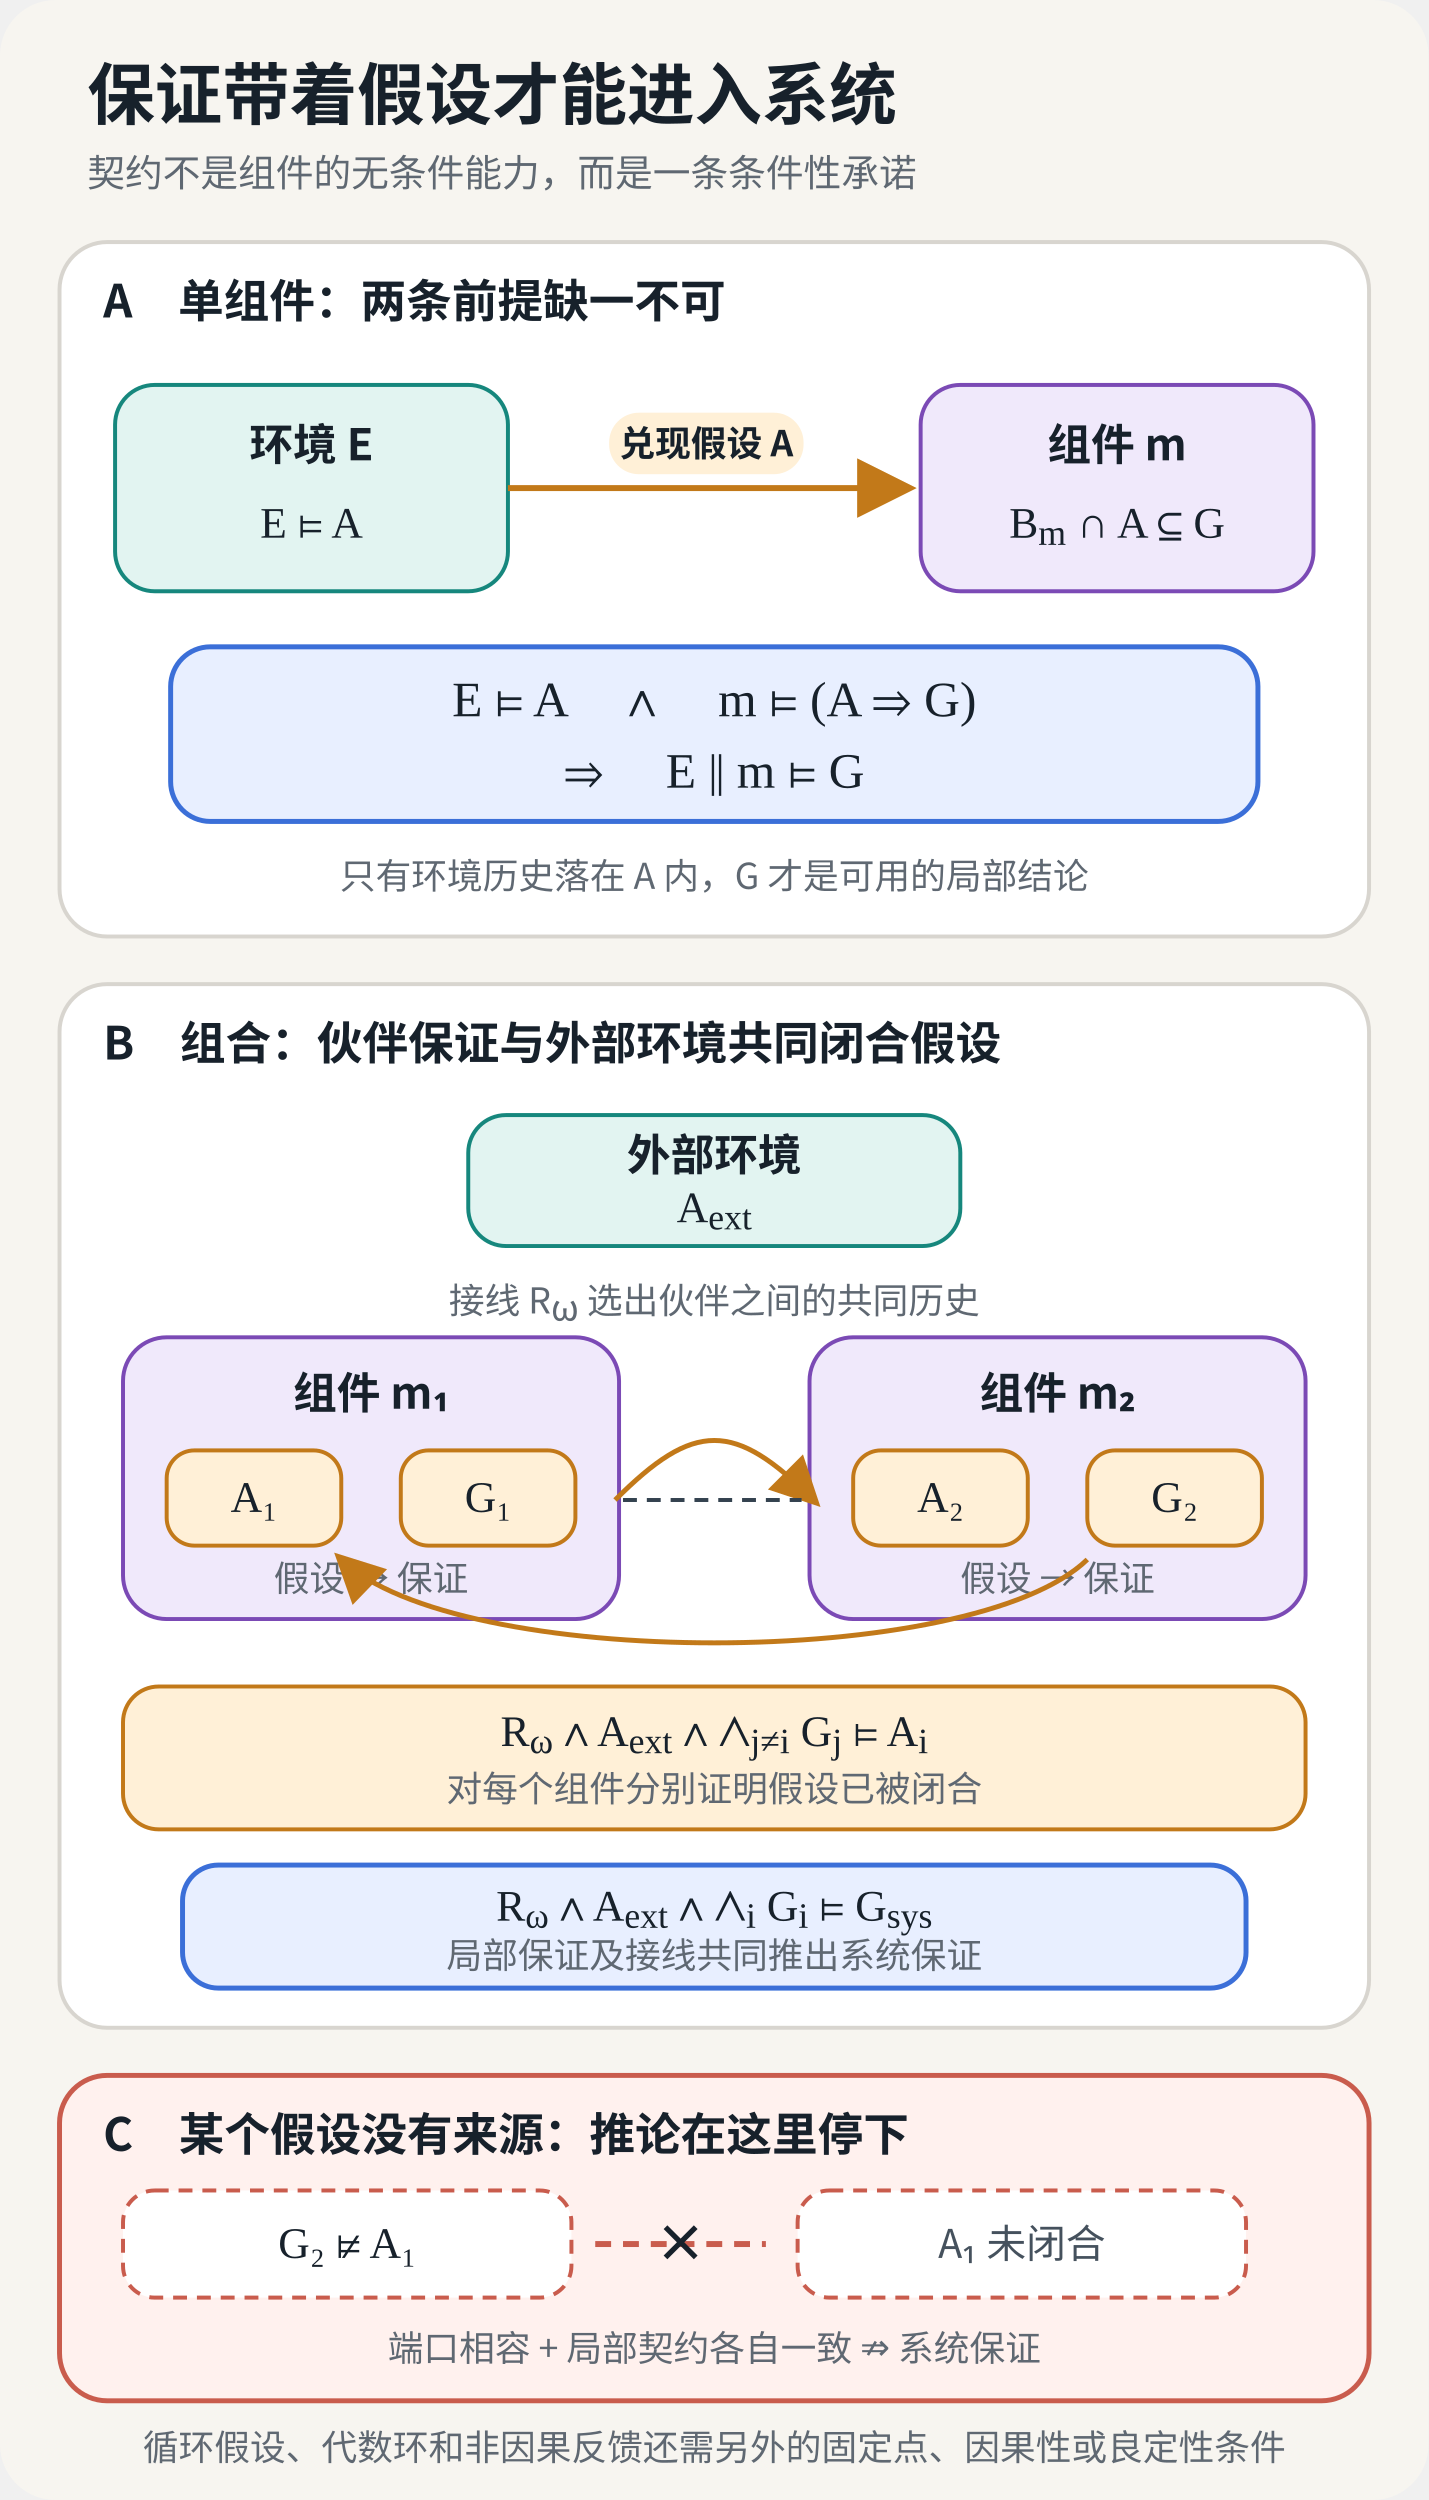
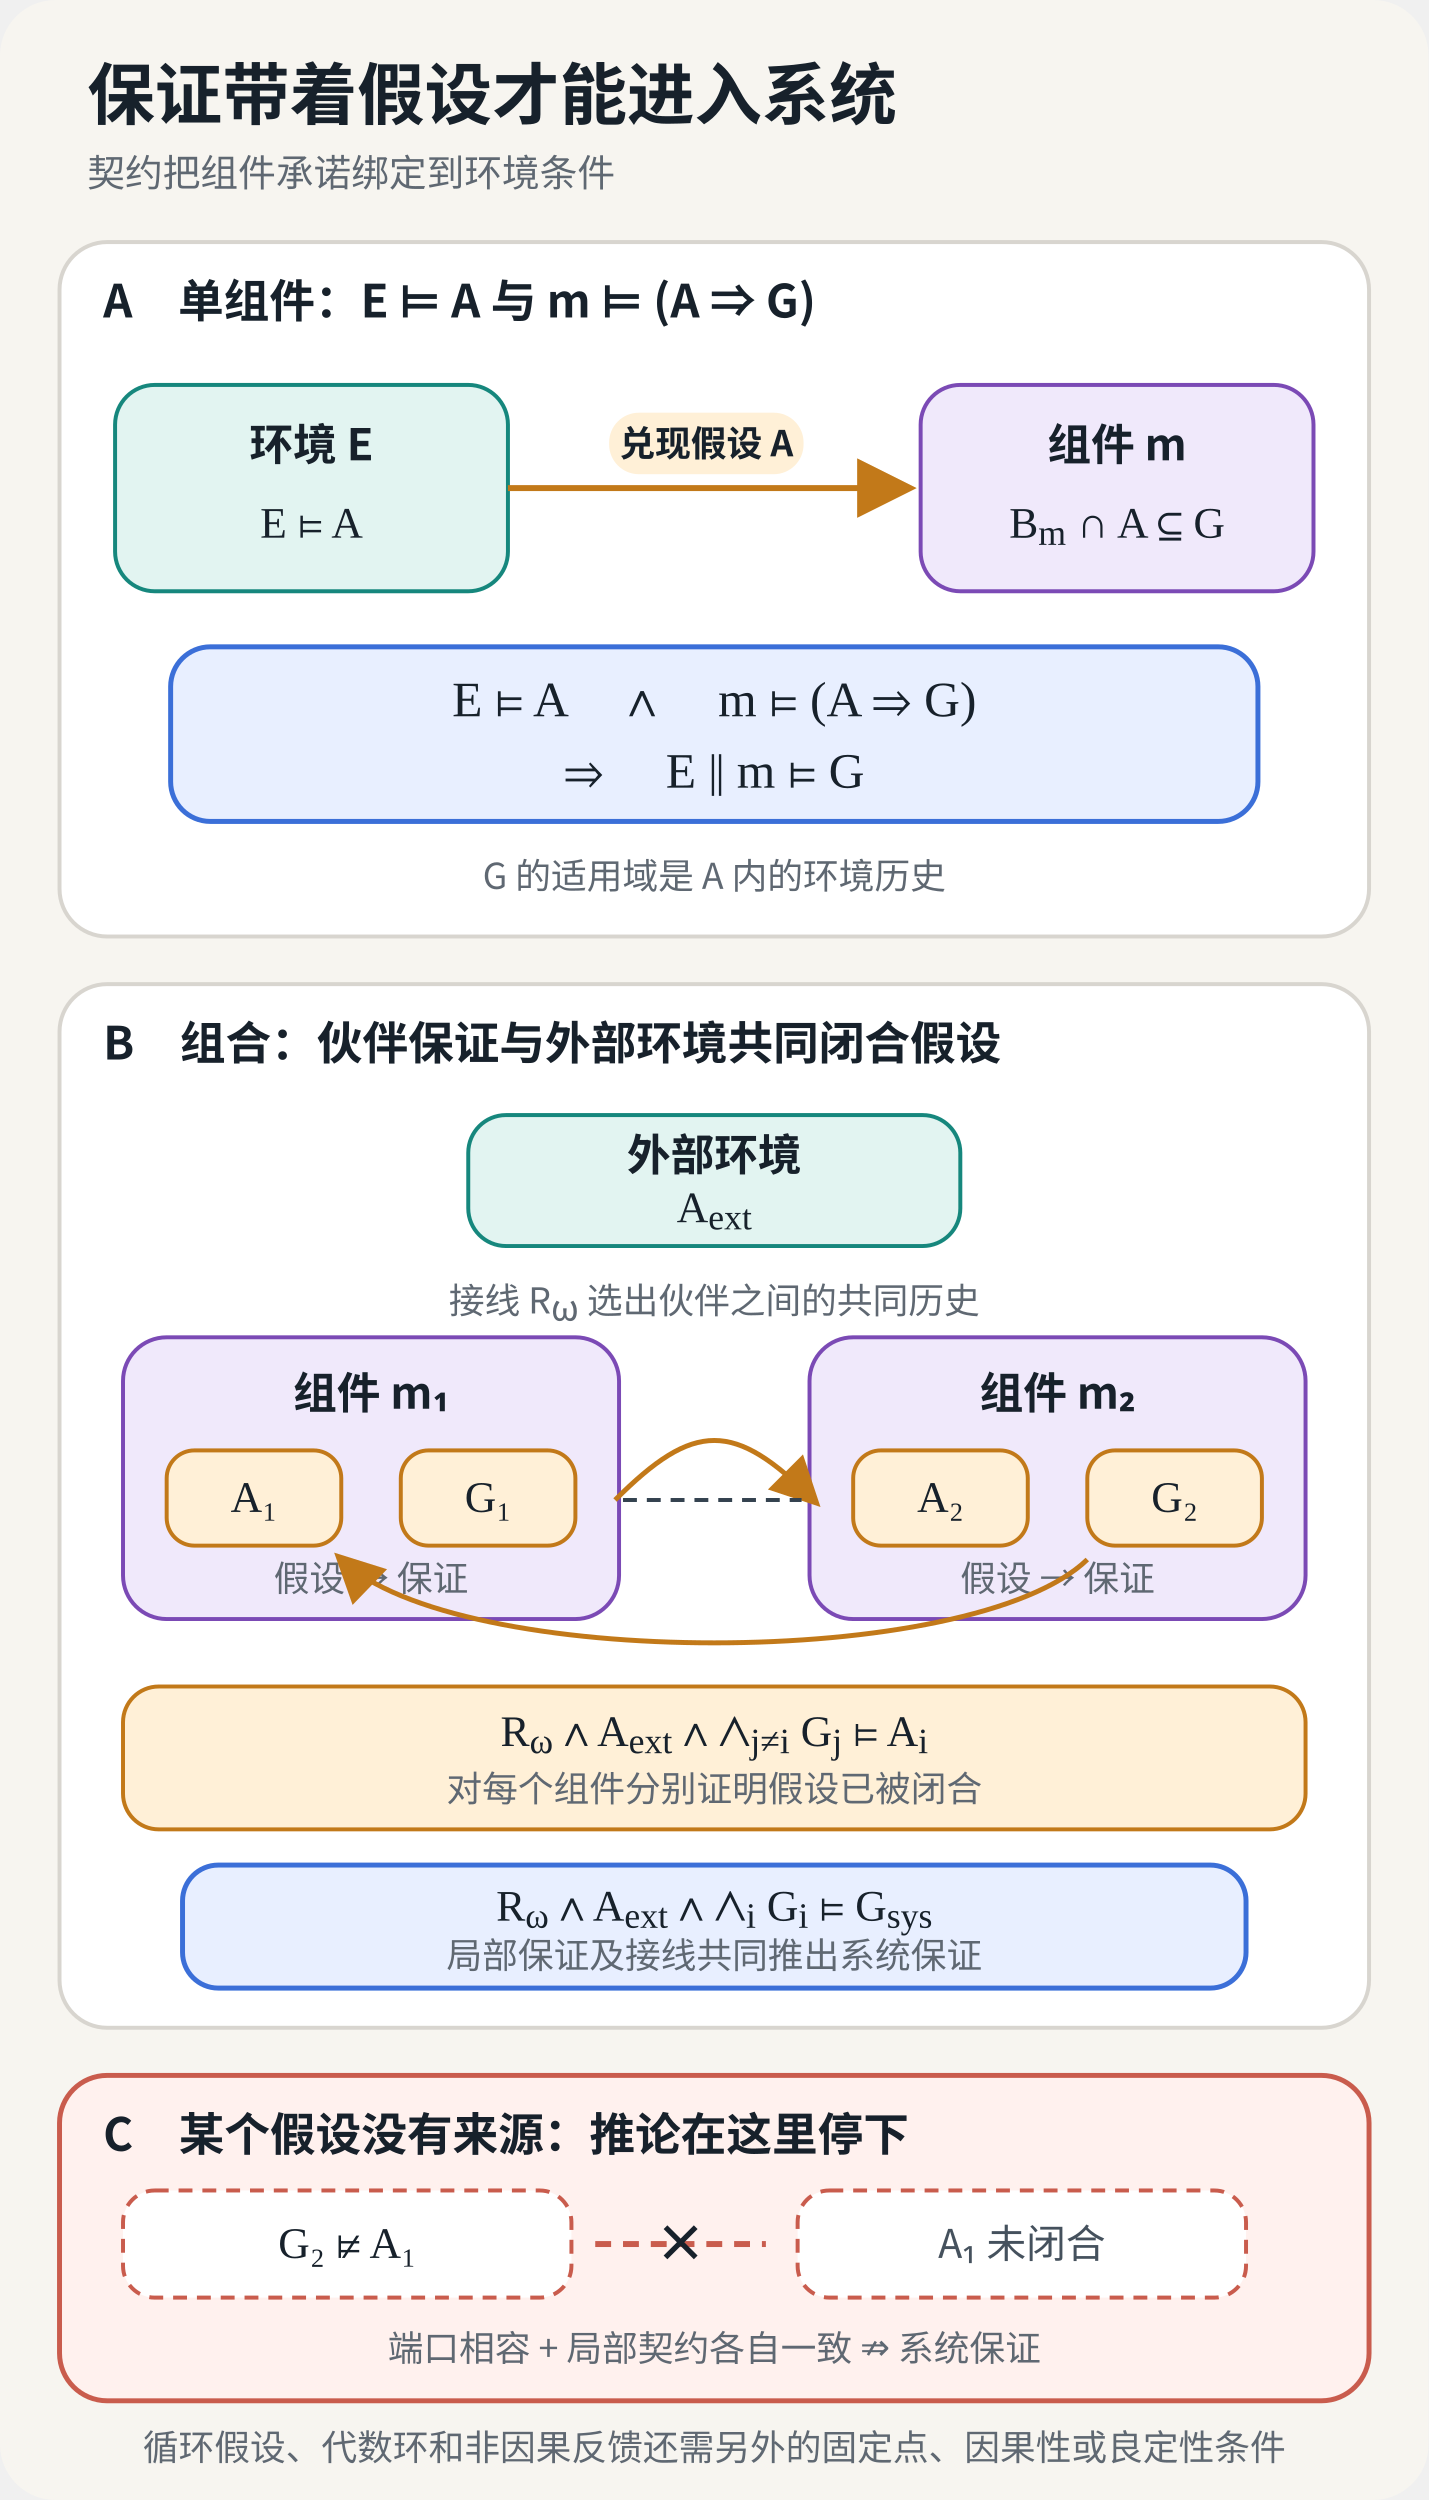
<svg xmlns="http://www.w3.org/2000/svg" width="720" height="1260" viewBox="0 0 720 1260" role="img" aria-labelledby="title desc">
  <defs>
    <marker id="arrow-dark" markerWidth="10" markerHeight="10" refX="8" refY="5" orient="auto">
      <path d="M0,0 L10,5 L0,10 Z" fill="#34424f" />
    </marker>
    <marker id="arrow-teal" markerWidth="10" markerHeight="10" refX="8" refY="5" orient="auto">
      <path d="M0,0 L10,5 L0,10 Z" fill="#16877d" />
    </marker>
    <marker id="arrow-amber" markerWidth="10" markerHeight="10" refX="8" refY="5" orient="auto">
      <path d="M0,0 L10,5 L0,10 Z" fill="#c27919" />
    </marker>
  </defs>
  <style>
    text { font-family: "Noto Sans CJK SC", "PingFang SC", "Microsoft YaHei", sans-serif; fill: #17212b; }
    .title { font-size: 34px; font-weight: 700; }
    .subtitle { font-size: 19px; fill: #5f6872; }
    .panel-title { font-size: 23px; font-weight: 700; }
    .card-title { font-size: 22px; font-weight: 700; }
    .body { font-size: 20px; fill: #45515d; }
    .small { font-size: 18px; fill: #5f6872; }
    .formula { font-family: "STIX Two Math", "Cambria Math", "Times New Roman", serif; font-size: 22px; }
    .formula-large { font-family: "STIX Two Math", "Cambria Math", "Times New Roman", serif; font-size: 25px; }
  </style>
  <rect width="720" height="1260" rx="28" fill="#f7f5f0" />
  <text class="title" x="44" y="60">保证带着假设才能进入系统</text>
-   <text class="subtitle" x="44" y="94">契约不是组件的无条件能力，而是一条条件性承诺</text>
+   <text class="subtitle" x="44" y="94">契约把组件承诺绑定到环境条件</text>
  <g>
    <rect x="30" y="122" width="660" height="350" rx="24" fill="#ffffff" stroke="#d8d5cf" stroke-width="2" />
-     <text class="panel-title" x="52" y="160">A　单组件：两条前提缺一不可</text>
+     <text class="panel-title" x="52" y="160">A　单组件：E ⊨ A 与 m ⊨ (A ⇒ G)</text>
    <rect x="58" y="194" width="198" height="104" rx="20" fill="#e2f4f1" stroke="#16877d" stroke-width="2" />
    <text class="card-title" x="157" y="232" text-anchor="middle">环境 E</text>
    <text class="formula" x="157" y="271" text-anchor="middle">E ⊨ A</text>
    <rect x="464" y="194" width="198" height="104" rx="20" fill="#f0e9fb" stroke="#7b4ab5" stroke-width="2" />
    <text class="card-title" x="563" y="232" text-anchor="middle">组件 m</text>
    <text class="formula" x="563" y="271" text-anchor="middle">B<tspan baseline-shift="sub" font-size="18">m</tspan> ∩ A ⊆ G</text>
    <line x1="256" y1="246" x2="456" y2="246" stroke="#c27919" stroke-width="3" marker-end="url(#arrow-amber)" />
    <rect x="307" y="208" width="98" height="31" rx="15" fill="#fff0d7" />
    <text x="356" y="230" text-anchor="middle" font-size="18" font-weight="700" fill="#a85f0b">兑现假设 A</text>
    <rect x="86" y="326" width="548" height="88" rx="20" fill="#e8efff" stroke="#3b6fd8" stroke-width="2.5" />
    <text class="formula-large" x="360" y="361" text-anchor="middle">E ⊨ A 　∧　 m ⊨ (A ⇒ G)</text>
    <text class="formula-large" x="360" y="397" text-anchor="middle">⇒　 E ∥ m ⊨ G</text>
-     <text class="small" x="360" y="448" text-anchor="middle">只有环境历史落在 A 内，G 才是可用的局部结论</text>
+     <text class="small" x="360" y="448" text-anchor="middle">G 的适用域是 A 内的环境历史</text>
  </g>
  <g>
    <rect x="30" y="496" width="660" height="526" rx="24" fill="#ffffff" stroke="#d8d5cf" stroke-width="2" />
    <text class="panel-title" x="52" y="534">B　组合：伙伴保证与外部环境共同闭合假设</text>
    <rect x="236" y="562" width="248" height="66" rx="19" fill="#e2f4f1" stroke="#16877d" stroke-width="2" />
    <text class="card-title" x="360" y="590" text-anchor="middle">外部环境</text>
    <text class="formula" x="360" y="616" text-anchor="middle">A<tspan baseline-shift="sub" font-size="18">ext</tspan>
    </text>
    <rect x="62" y="674" width="250" height="142" rx="22" fill="#f0e9fb" stroke="#7b4ab5" stroke-width="2" />
    <text class="card-title" x="187" y="710" text-anchor="middle">组件 m₁</text>
    <rect x="84" y="731" width="88" height="48" rx="14" fill="#fff0d7" stroke="#c27919" stroke-width="2" />
    <text class="formula" x="128" y="762" text-anchor="middle">A₁</text>
    <rect x="202" y="731" width="88" height="48" rx="14" fill="#fff0d7" stroke="#c27919" stroke-width="2" />
    <text class="formula" x="246" y="762" text-anchor="middle">G₁</text>
    <text class="small" x="187" y="802" text-anchor="middle">假设 → 保证</text>
    <rect x="408" y="674" width="250" height="142" rx="22" fill="#f0e9fb" stroke="#7b4ab5" stroke-width="2" />
    <text class="card-title" x="533" y="710" text-anchor="middle">组件 m₂</text>
    <rect x="430" y="731" width="88" height="48" rx="14" fill="#fff0d7" stroke="#c27919" stroke-width="2" />
    <text class="formula" x="474" y="762" text-anchor="middle">A₂</text>
    <rect x="548" y="731" width="88" height="48" rx="14" fill="#fff0d7" stroke="#c27919" stroke-width="2" />
    <text class="formula" x="592" y="762" text-anchor="middle">G₂</text>
    <text class="small" x="533" y="802" text-anchor="middle">假设 → 保证</text>
    <path d="M310 756 C350 716, 370 716, 410 756" fill="none" stroke="#c27919" stroke-width="2.5" marker-end="url(#arrow-amber)" />
    <path d="M548 786 C490 842, 230 842, 172 786" fill="none" stroke="#c27919" stroke-width="2.5" marker-end="url(#arrow-amber)" />
    <line x1="314" y1="756" x2="404" y2="756" stroke="#34424f" stroke-width="2" stroke-dasharray="7 5" />
    <text class="small" x="360" y="662" text-anchor="middle">接线 R<tspan baseline-shift="sub" font-size="18">ω</tspan> 选出伙伴之间的共同历史</text>
    <rect x="62" y="850" width="596" height="72" rx="18" fill="#fff0d7" stroke="#c27919" stroke-width="2" />
    <text class="formula" x="360" y="880" text-anchor="middle">R<tspan baseline-shift="sub" font-size="18">ω</tspan> ∧ A<tspan baseline-shift="sub" font-size="18">ext</tspan> ∧ ⋀<tspan baseline-shift="sub" font-size="18">j≠i</tspan> G<tspan baseline-shift="sub" font-size="18">j</tspan> ⊨ A<tspan baseline-shift="sub" font-size="18">i</tspan>
    </text>
    <text class="small" x="360" y="908" text-anchor="middle">对每个组件分别证明假设已被闭合</text>
    <rect x="92" y="940" width="536" height="62" rx="18" fill="#e8efff" stroke="#3b6fd8" stroke-width="2.5" />
    <text class="formula" x="360" y="968" text-anchor="middle">R<tspan baseline-shift="sub" font-size="18">ω</tspan> ∧ A<tspan baseline-shift="sub" font-size="18">ext</tspan> ∧ ⋀<tspan baseline-shift="sub" font-size="18">i</tspan> G<tspan baseline-shift="sub" font-size="18">i</tspan> ⊨ G<tspan baseline-shift="sub" font-size="18">sys</tspan>
    </text>
    <text class="small" x="360" y="992" text-anchor="middle">局部保证及接线共同推出系统保证</text>
  </g>
  <g>
    <rect x="30" y="1046" width="660" height="164" rx="24" fill="#fff1ee" stroke="#c95c4d" stroke-width="2.5" />
    <text class="panel-title" x="52" y="1084" fill="#a94236">C　某个假设没有来源：推论在这里停下</text>
    <rect x="62" y="1104" width="226" height="54" rx="16" fill="#ffffff" stroke="#c95c4d" stroke-width="2" stroke-dasharray="7 5" />
    <text class="formula" x="175" y="1138" text-anchor="middle">G₂ ⊭ A₁</text>
    <line x1="300" y1="1131" x2="386" y2="1131" stroke="#c95c4d" stroke-width="3" stroke-dasharray="8 6" />
    <text x="343" y="1140" text-anchor="middle" font-size="26" font-weight="700" fill="#a94236">×</text>
    <rect x="402" y="1104" width="226" height="54" rx="16" fill="#ffffff" stroke="#c95c4d" stroke-width="2" stroke-dasharray="7 5" />
    <text class="body" x="515" y="1138" text-anchor="middle">A₁ 未闭合</text>
    <text class="small" x="360" y="1190" text-anchor="middle" fill="#a94236">端口相容 + 局部契约各自一致 ⇏ 系统保证</text>
  </g>
  <text class="small" x="360" y="1240" text-anchor="middle">循环假设、代数环和非因果反馈还需另外的固定点、因果性或良定性条件</text>
</svg>
